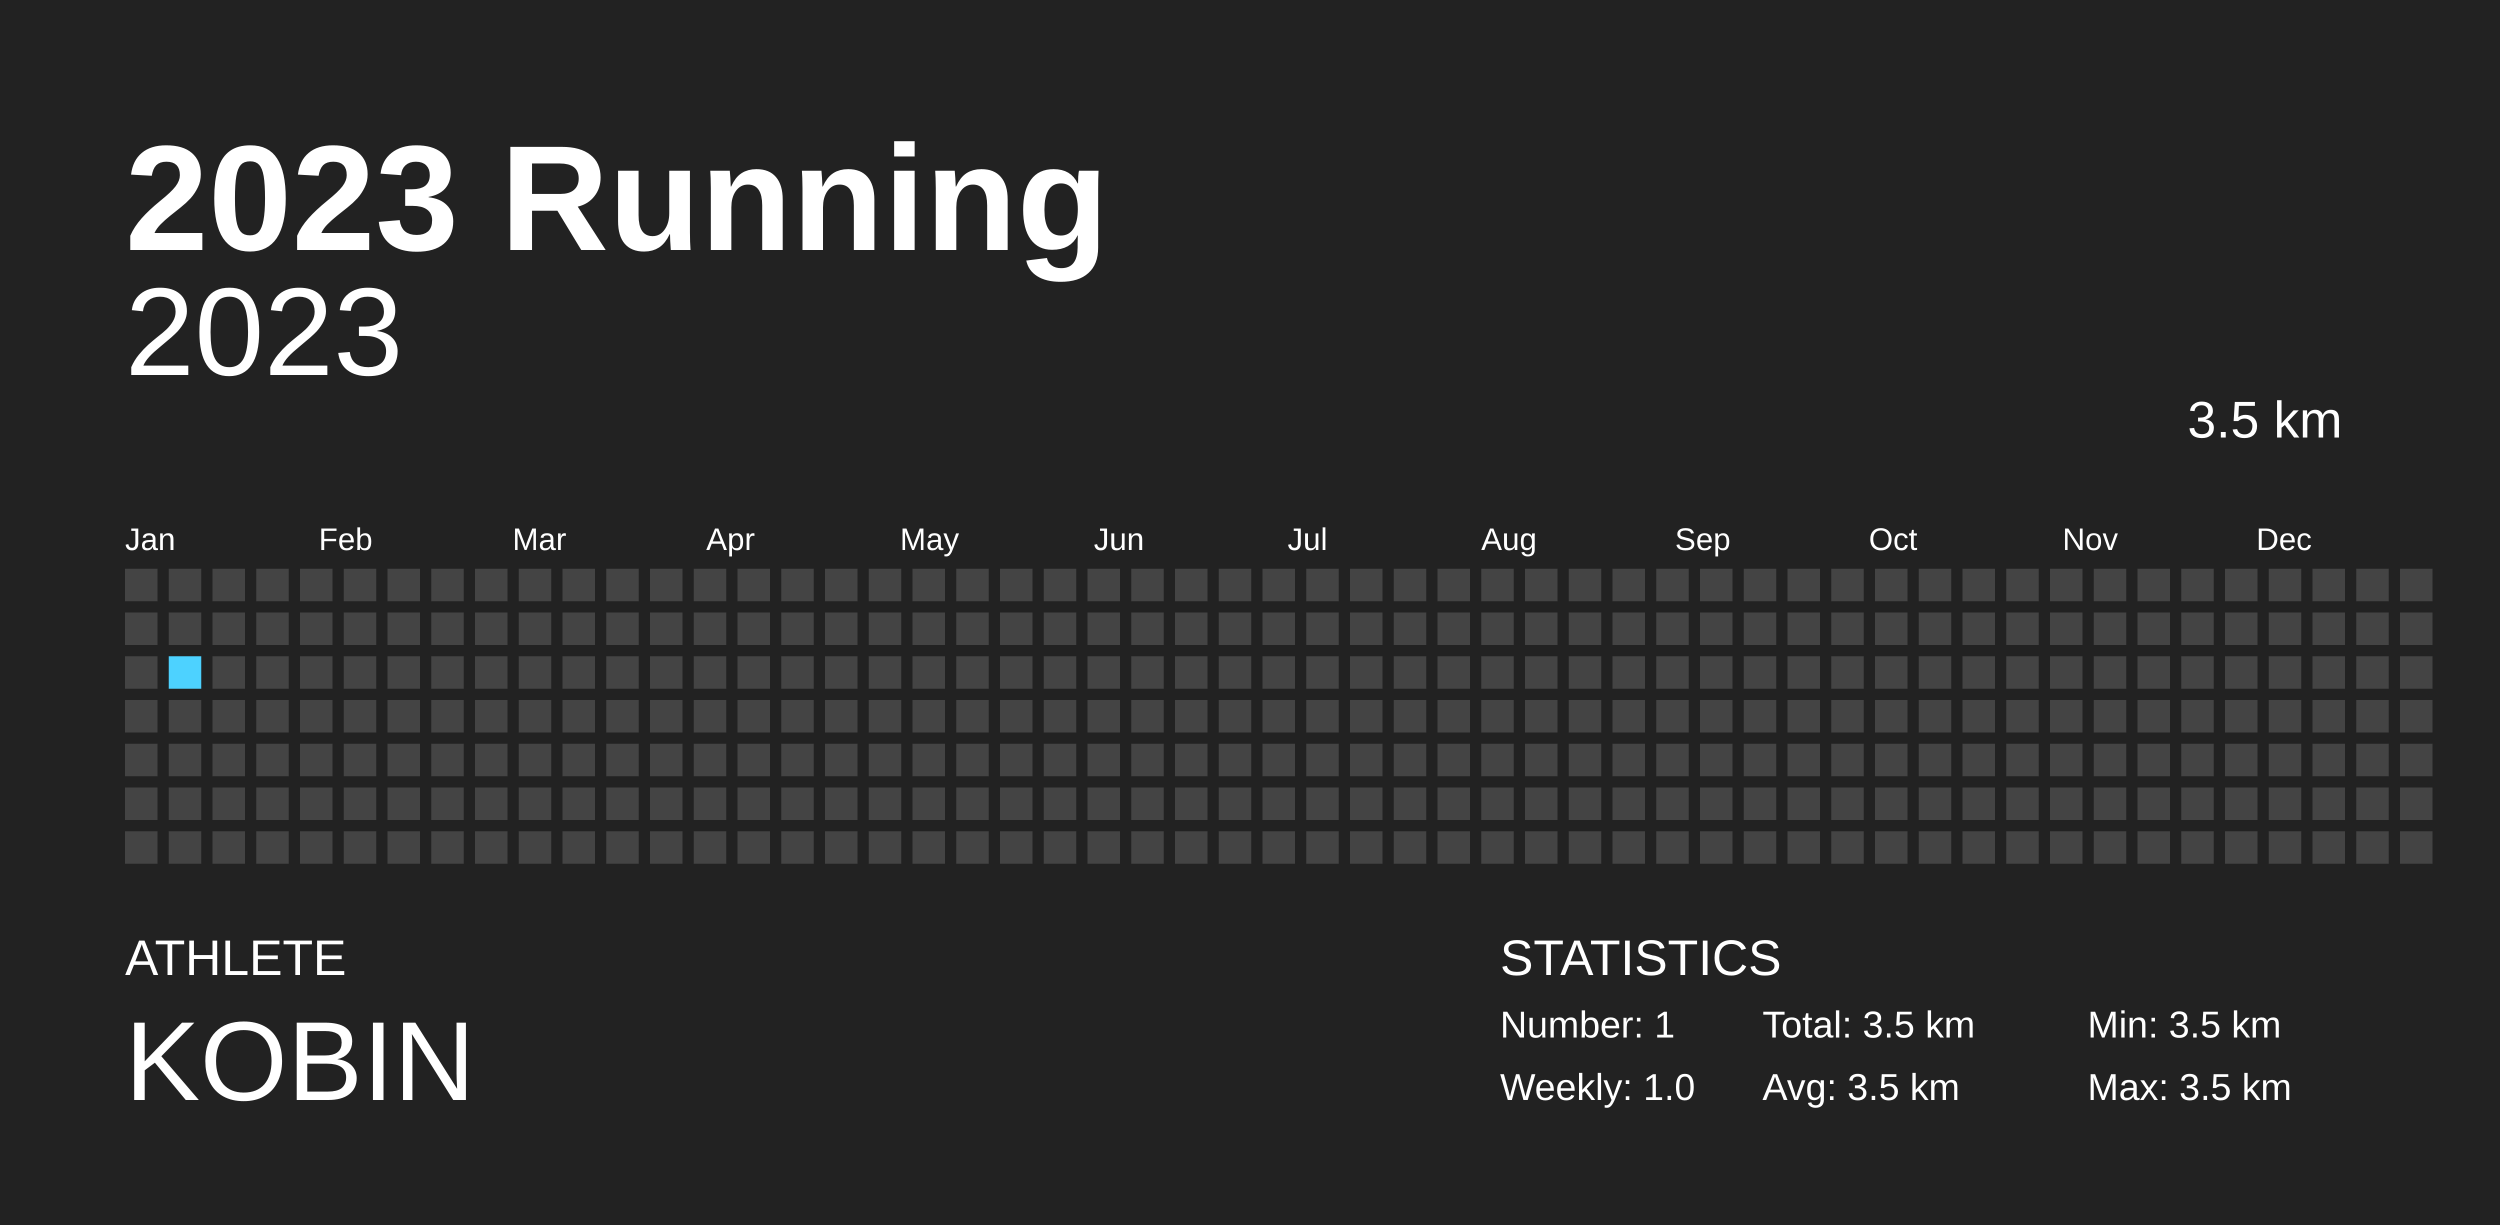
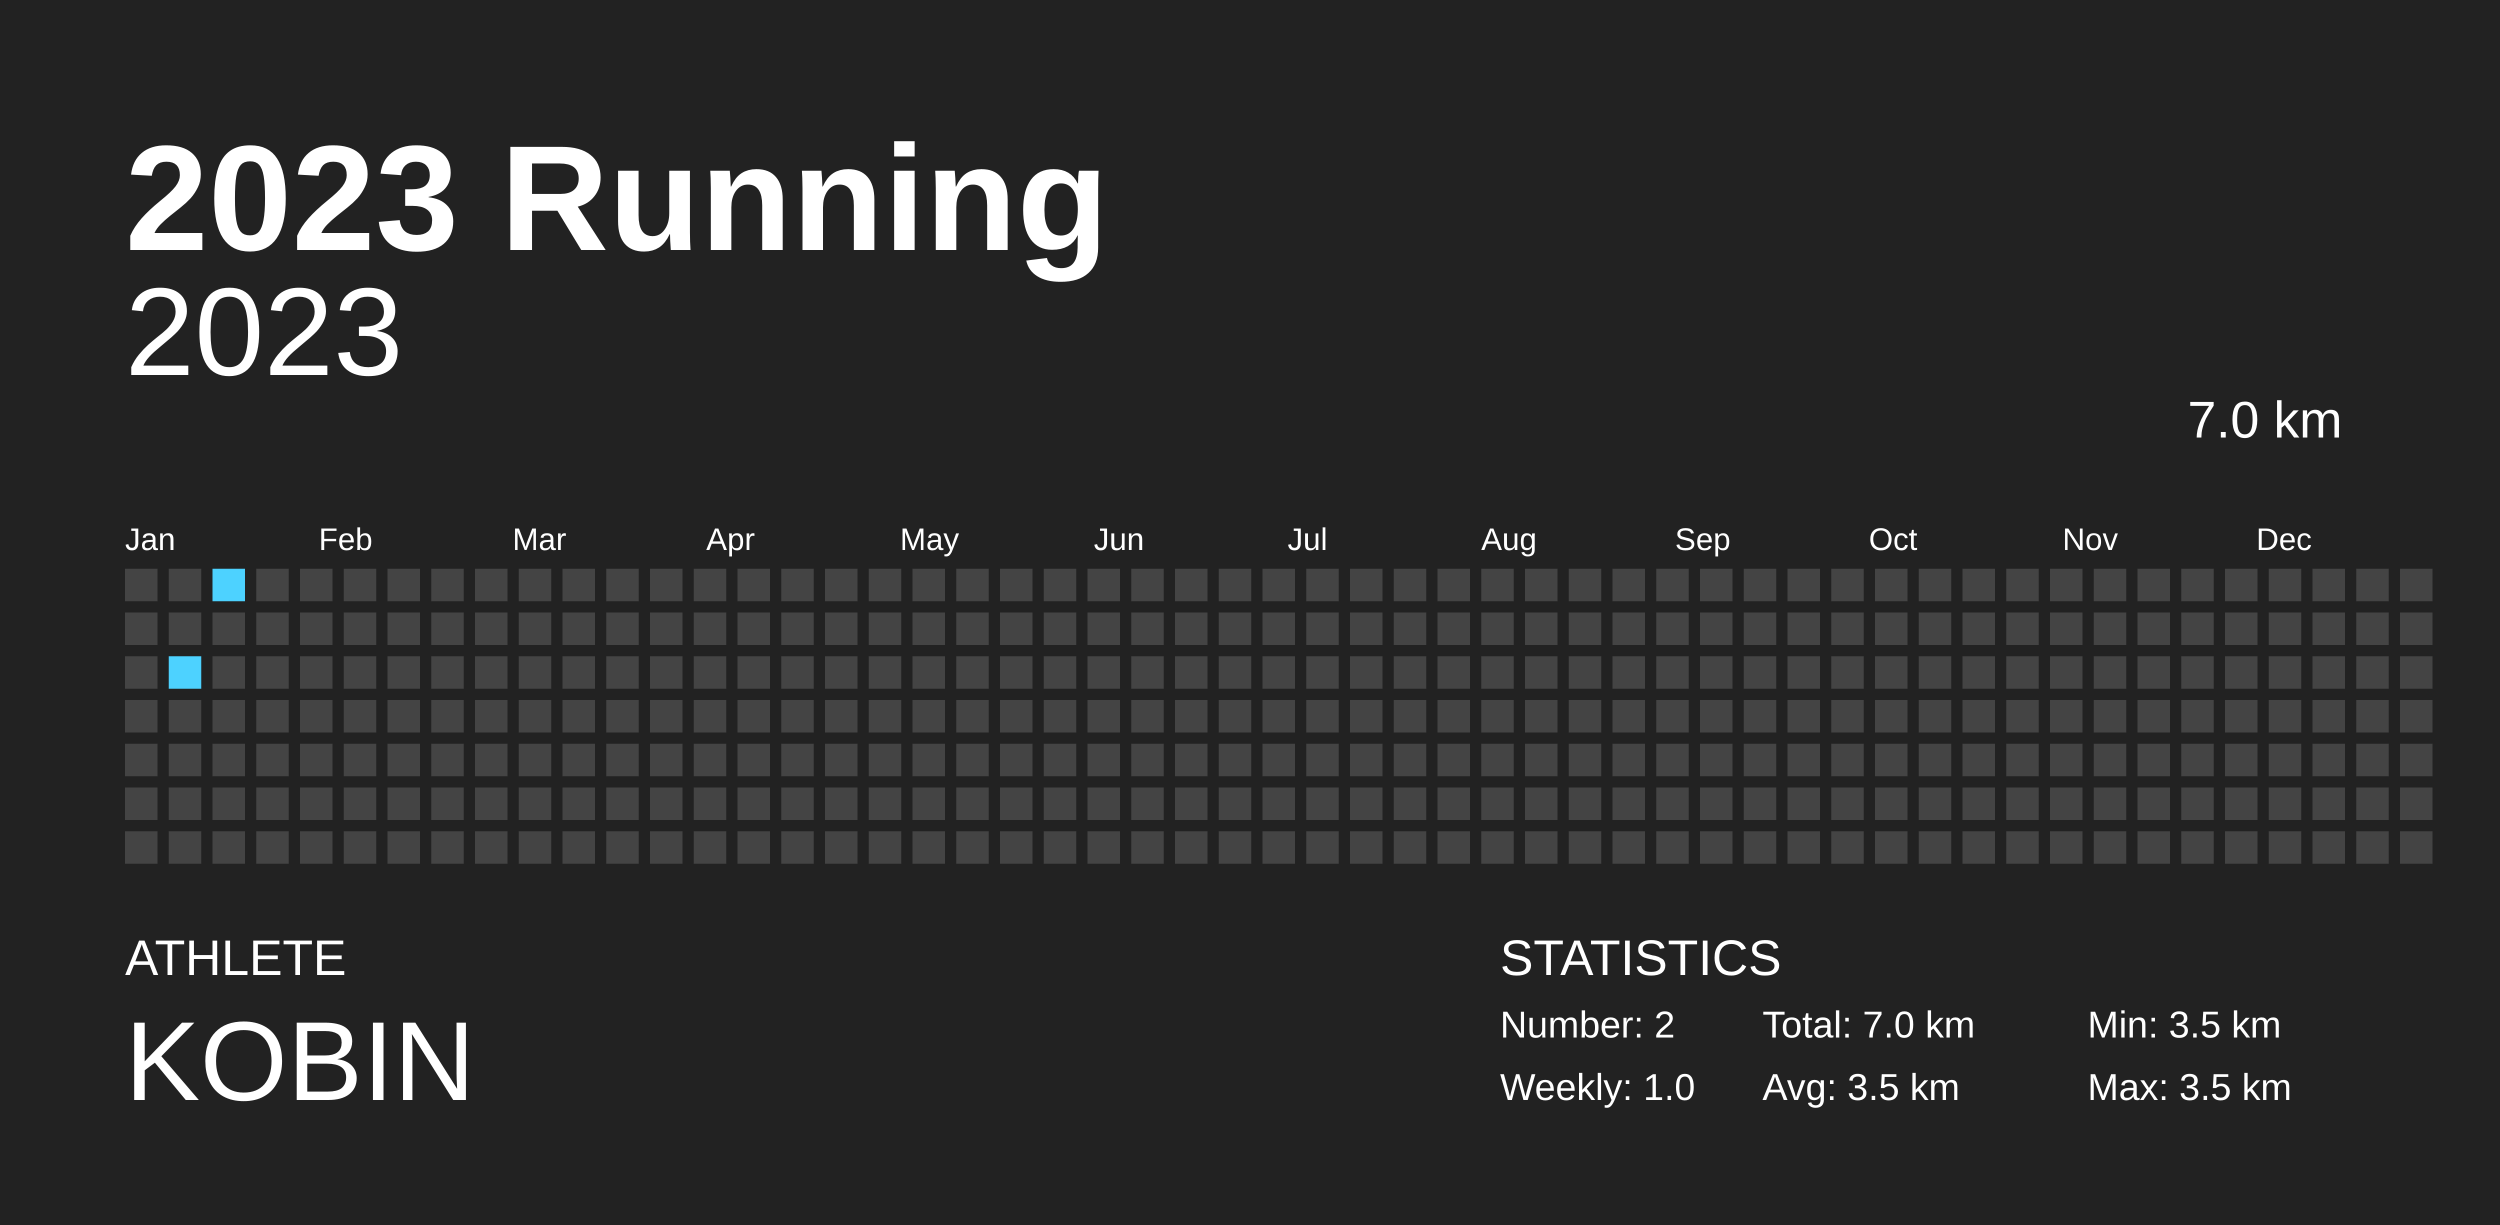
<svg xmlns="http://www.w3.org/2000/svg" baseProfile="full" height="98mm" version="1.1" viewBox="0,0,200,98" width="200mm">
  <defs />
  <rect fill="#222222" height="98" width="200" x="0" y="0" />
  <text fill="#FFFFFF" style="font-size:12px; font-family:Arial; font-weight:bold;" x="10" y="20">2023 Running</text>
  <text fill="#FFFFFF" style="font-size:4px; font-family:Arial" x="10" y="78">ATHLETE</text>
  <text fill="#FFFFFF" style="font-size:9px; font-family:Arial" x="10" y="88">KOBIN</text>
  <text fill="#FFFFFF" style="font-size:4px; font-family:Arial" x="120" y="78">STATISTICS</text>
-   <text fill="#FFFFFF" style="font-size:3px; font-family:Arial" x="120" y="83">Number: 1</text>
+   <text fill="#FFFFFF" style="font-size:3px; font-family:Arial" x="120" y="83">Number: 2</text>
  <text fill="#FFFFFF" style="font-size:3px; font-family:Arial" x="120" y="88">Weekly: 1.0</text>
-   <text fill="#FFFFFF" style="font-size:3px; font-family:Arial" x="141" y="83">Total: 3.5 km</text>
+   <text fill="#FFFFFF" style="font-size:3px; font-family:Arial" x="141" y="83">Total: 7.0 km</text>
  <text fill="#FFFFFF" style="font-size:3px; font-family:Arial" x="141" y="88">Avg: 3.5 km</text>
  <text fill="#FFFFFF" style="font-size:3px; font-family:Arial" x="167" y="83">Min: 3.5 km</text>
  <text fill="#FFFFFF" style="font-size:3px; font-family:Arial" x="167" y="88">Max: 3.5 km</text>
  <text alignment-baseline="hanging" fill="#FFFFFF" style="font-size:10.0px; font-family:Arial;" x="10" y="30">2023</text>
-   <text alignment-baseline="hanging" fill="#FFFFFF" style="font-size:4.125px; font-family:Arial;" x="175" y="35">3.5 km</text>
+   <text alignment-baseline="hanging" fill="#FFFFFF" style="font-size:4.125px; font-family:Arial;" x="175" y="35">7.0 km</text>
  <text fill="#FFFFFF" style="font-size:2.5px; font-family:Arial" x="10.0" y="44">Jan</text>
  <text fill="#FFFFFF" style="font-size:2.5px; font-family:Arial" x="25.5" y="44">Feb</text>
  <text fill="#FFFFFF" style="font-size:2.5px; font-family:Arial" x="41.0" y="44">Mar</text>
  <text fill="#FFFFFF" style="font-size:2.5px; font-family:Arial" x="56.5" y="44">Apr</text>
  <text fill="#FFFFFF" style="font-size:2.5px; font-family:Arial" x="72.0" y="44">May</text>
  <text fill="#FFFFFF" style="font-size:2.5px; font-family:Arial" x="87.5" y="44">Jun</text>
  <text fill="#FFFFFF" style="font-size:2.5px; font-family:Arial" x="103.0" y="44">Jul</text>
  <text fill="#FFFFFF" style="font-size:2.5px; font-family:Arial" x="118.5" y="44">Aug</text>
  <text fill="#FFFFFF" style="font-size:2.5px; font-family:Arial" x="134.0" y="44">Sep</text>
  <text fill="#FFFFFF" style="font-size:2.5px; font-family:Arial" x="149.5" y="44">Oct</text>
  <text fill="#FFFFFF" style="font-size:2.5px; font-family:Arial" x="165.0" y="44">Nov</text>
  <text fill="#FFFFFF" style="font-size:2.5px; font-family:Arial" x="180.5" y="44">Dec</text>
  <rect fill="#444444" height="2.6" width="2.6" x="10.0" y="45.5" />
  <rect fill="#444444" height="2.6" width="2.6" x="10.0" y="49.0" />
  <rect fill="#444444" height="2.6" width="2.6" x="10.0" y="52.5" />
  <rect fill="#444444" height="2.6" width="2.6" x="10.0" y="56.0" />
  <rect fill="#444444" height="2.6" width="2.6" x="10.0" y="59.5" />
  <rect fill="#444444" height="2.6" width="2.6" x="10.0" y="63.0" />
  <rect fill="#444444" height="2.6" width="2.6" x="10.0" y="66.5" />
  <rect fill="#444444" height="2.6" width="2.6" x="13.5" y="45.5" />
  <rect fill="#444444" height="2.6" width="2.6" x="13.5" y="49.0" />
-   <rect fill="#4DD2FF" height="2.6" width="2.6" x="13.5" y="52.5" />
+   <rect fill="#4dd2ff" height="2.6" width="2.6" x="13.5" y="52.5" />
  <rect fill="#444444" height="2.6" width="2.6" x="13.5" y="56.0" />
  <rect fill="#444444" height="2.6" width="2.6" x="13.5" y="59.5" />
  <rect fill="#444444" height="2.6" width="2.6" x="13.5" y="63.0" />
  <rect fill="#444444" height="2.6" width="2.6" x="13.5" y="66.5" />
-   <rect fill="#444444" height="2.6" width="2.6" x="17.0" y="45.5" />
+   <rect fill="#4dd2ff" height="2.6" width="2.6" x="17.0" y="45.5" />
  <rect fill="#444444" height="2.6" width="2.6" x="17.0" y="49.0" />
  <rect fill="#444444" height="2.6" width="2.6" x="17.0" y="52.5" />
  <rect fill="#444444" height="2.6" width="2.6" x="17.0" y="56.0" />
  <rect fill="#444444" height="2.6" width="2.6" x="17.0" y="59.5" />
  <rect fill="#444444" height="2.6" width="2.6" x="17.0" y="63.0" />
  <rect fill="#444444" height="2.6" width="2.6" x="17.0" y="66.5" />
  <rect fill="#444444" height="2.6" width="2.6" x="20.5" y="45.5" />
  <rect fill="#444444" height="2.6" width="2.6" x="20.5" y="49.0" />
  <rect fill="#444444" height="2.6" width="2.6" x="20.5" y="52.5" />
  <rect fill="#444444" height="2.6" width="2.6" x="20.5" y="56.0" />
  <rect fill="#444444" height="2.6" width="2.6" x="20.5" y="59.5" />
  <rect fill="#444444" height="2.6" width="2.6" x="20.5" y="63.0" />
  <rect fill="#444444" height="2.6" width="2.6" x="20.5" y="66.5" />
  <rect fill="#444444" height="2.6" width="2.6" x="24.0" y="45.5" />
  <rect fill="#444444" height="2.6" width="2.6" x="24.0" y="49.0" />
  <rect fill="#444444" height="2.6" width="2.6" x="24.0" y="52.5" />
  <rect fill="#444444" height="2.6" width="2.6" x="24.0" y="56.0" />
  <rect fill="#444444" height="2.6" width="2.6" x="24.0" y="59.5" />
  <rect fill="#444444" height="2.6" width="2.6" x="24.0" y="63.0" />
  <rect fill="#444444" height="2.6" width="2.6" x="24.0" y="66.5" />
  <rect fill="#444444" height="2.6" width="2.6" x="27.5" y="45.5" />
  <rect fill="#444444" height="2.6" width="2.6" x="27.5" y="49.0" />
  <rect fill="#444444" height="2.6" width="2.6" x="27.5" y="52.5" />
  <rect fill="#444444" height="2.6" width="2.6" x="27.5" y="56.0" />
  <rect fill="#444444" height="2.6" width="2.6" x="27.5" y="59.5" />
  <rect fill="#444444" height="2.6" width="2.6" x="27.5" y="63.0" />
  <rect fill="#444444" height="2.6" width="2.6" x="27.5" y="66.5" />
  <rect fill="#444444" height="2.6" width="2.6" x="31.0" y="45.5" />
  <rect fill="#444444" height="2.6" width="2.6" x="31.0" y="49.0" />
  <rect fill="#444444" height="2.6" width="2.6" x="31.0" y="52.5" />
  <rect fill="#444444" height="2.6" width="2.6" x="31.0" y="56.0" />
  <rect fill="#444444" height="2.6" width="2.6" x="31.0" y="59.5" />
  <rect fill="#444444" height="2.6" width="2.6" x="31.0" y="63.0" />
  <rect fill="#444444" height="2.6" width="2.6" x="31.0" y="66.5" />
  <rect fill="#444444" height="2.6" width="2.6" x="34.5" y="45.5" />
  <rect fill="#444444" height="2.6" width="2.6" x="34.5" y="49.0" />
  <rect fill="#444444" height="2.6" width="2.6" x="34.5" y="52.5" />
  <rect fill="#444444" height="2.6" width="2.6" x="34.5" y="56.0" />
  <rect fill="#444444" height="2.6" width="2.6" x="34.5" y="59.5" />
  <rect fill="#444444" height="2.6" width="2.6" x="34.5" y="63.0" />
  <rect fill="#444444" height="2.6" width="2.6" x="34.5" y="66.5" />
  <rect fill="#444444" height="2.6" width="2.6" x="38.0" y="45.5" />
  <rect fill="#444444" height="2.6" width="2.6" x="38.0" y="49.0" />
  <rect fill="#444444" height="2.6" width="2.6" x="38.0" y="52.5" />
  <rect fill="#444444" height="2.6" width="2.6" x="38.0" y="56.0" />
  <rect fill="#444444" height="2.6" width="2.6" x="38.0" y="59.5" />
  <rect fill="#444444" height="2.6" width="2.6" x="38.0" y="63.0" />
  <rect fill="#444444" height="2.6" width="2.6" x="38.0" y="66.5" />
  <rect fill="#444444" height="2.6" width="2.6" x="41.5" y="45.5" />
  <rect fill="#444444" height="2.6" width="2.6" x="41.5" y="49.0" />
  <rect fill="#444444" height="2.6" width="2.6" x="41.5" y="52.5" />
  <rect fill="#444444" height="2.6" width="2.6" x="41.5" y="56.0" />
  <rect fill="#444444" height="2.6" width="2.6" x="41.5" y="59.5" />
  <rect fill="#444444" height="2.6" width="2.6" x="41.5" y="63.0" />
  <rect fill="#444444" height="2.6" width="2.6" x="41.5" y="66.5" />
  <rect fill="#444444" height="2.6" width="2.6" x="45.0" y="45.5" />
  <rect fill="#444444" height="2.6" width="2.6" x="45.0" y="49.0" />
  <rect fill="#444444" height="2.6" width="2.6" x="45.0" y="52.5" />
  <rect fill="#444444" height="2.6" width="2.6" x="45.0" y="56.0" />
  <rect fill="#444444" height="2.6" width="2.6" x="45.0" y="59.5" />
  <rect fill="#444444" height="2.6" width="2.6" x="45.0" y="63.0" />
  <rect fill="#444444" height="2.6" width="2.6" x="45.0" y="66.5" />
  <rect fill="#444444" height="2.6" width="2.6" x="48.5" y="45.5" />
  <rect fill="#444444" height="2.6" width="2.6" x="48.5" y="49.0" />
  <rect fill="#444444" height="2.6" width="2.6" x="48.5" y="52.5" />
  <rect fill="#444444" height="2.6" width="2.6" x="48.5" y="56.0" />
  <rect fill="#444444" height="2.6" width="2.6" x="48.5" y="59.5" />
  <rect fill="#444444" height="2.6" width="2.6" x="48.5" y="63.0" />
  <rect fill="#444444" height="2.6" width="2.6" x="48.5" y="66.5" />
  <rect fill="#444444" height="2.6" width="2.6" x="52.0" y="45.5" />
  <rect fill="#444444" height="2.6" width="2.6" x="52.0" y="49.0" />
  <rect fill="#444444" height="2.6" width="2.6" x="52.0" y="52.5" />
  <rect fill="#444444" height="2.6" width="2.6" x="52.0" y="56.0" />
  <rect fill="#444444" height="2.6" width="2.6" x="52.0" y="59.5" />
  <rect fill="#444444" height="2.6" width="2.6" x="52.0" y="63.0" />
  <rect fill="#444444" height="2.6" width="2.6" x="52.0" y="66.5" />
  <rect fill="#444444" height="2.6" width="2.6" x="55.5" y="45.5" />
  <rect fill="#444444" height="2.6" width="2.6" x="55.5" y="49.0" />
  <rect fill="#444444" height="2.6" width="2.6" x="55.5" y="52.5" />
  <rect fill="#444444" height="2.6" width="2.6" x="55.5" y="56.0" />
  <rect fill="#444444" height="2.6" width="2.6" x="55.5" y="59.5" />
  <rect fill="#444444" height="2.6" width="2.6" x="55.5" y="63.0" />
  <rect fill="#444444" height="2.6" width="2.6" x="55.5" y="66.5" />
  <rect fill="#444444" height="2.6" width="2.6" x="59.0" y="45.5" />
  <rect fill="#444444" height="2.6" width="2.6" x="59.0" y="49.0" />
  <rect fill="#444444" height="2.6" width="2.6" x="59.0" y="52.5" />
  <rect fill="#444444" height="2.6" width="2.6" x="59.0" y="56.0" />
  <rect fill="#444444" height="2.6" width="2.6" x="59.0" y="59.5" />
  <rect fill="#444444" height="2.6" width="2.6" x="59.0" y="63.0" />
  <rect fill="#444444" height="2.6" width="2.6" x="59.0" y="66.5" />
  <rect fill="#444444" height="2.6" width="2.6" x="62.5" y="45.5" />
  <rect fill="#444444" height="2.6" width="2.6" x="62.5" y="49.0" />
  <rect fill="#444444" height="2.6" width="2.6" x="62.5" y="52.5" />
  <rect fill="#444444" height="2.6" width="2.6" x="62.5" y="56.0" />
  <rect fill="#444444" height="2.6" width="2.6" x="62.5" y="59.5" />
  <rect fill="#444444" height="2.6" width="2.6" x="62.5" y="63.0" />
  <rect fill="#444444" height="2.6" width="2.6" x="62.5" y="66.5" />
  <rect fill="#444444" height="2.6" width="2.6" x="66.0" y="45.5" />
  <rect fill="#444444" height="2.6" width="2.6" x="66.0" y="49.0" />
  <rect fill="#444444" height="2.6" width="2.6" x="66.0" y="52.5" />
  <rect fill="#444444" height="2.6" width="2.6" x="66.0" y="56.0" />
  <rect fill="#444444" height="2.6" width="2.6" x="66.0" y="59.5" />
  <rect fill="#444444" height="2.6" width="2.6" x="66.0" y="63.0" />
  <rect fill="#444444" height="2.6" width="2.6" x="66.0" y="66.5" />
  <rect fill="#444444" height="2.6" width="2.6" x="69.5" y="45.5" />
  <rect fill="#444444" height="2.6" width="2.6" x="69.5" y="49.0" />
  <rect fill="#444444" height="2.6" width="2.6" x="69.5" y="52.5" />
  <rect fill="#444444" height="2.6" width="2.6" x="69.5" y="56.0" />
  <rect fill="#444444" height="2.6" width="2.6" x="69.5" y="59.5" />
  <rect fill="#444444" height="2.6" width="2.6" x="69.5" y="63.0" />
  <rect fill="#444444" height="2.6" width="2.6" x="69.5" y="66.5" />
  <rect fill="#444444" height="2.6" width="2.6" x="73.0" y="45.5" />
  <rect fill="#444444" height="2.6" width="2.6" x="73.0" y="49.0" />
  <rect fill="#444444" height="2.6" width="2.6" x="73.0" y="52.5" />
  <rect fill="#444444" height="2.6" width="2.6" x="73.0" y="56.0" />
  <rect fill="#444444" height="2.6" width="2.6" x="73.0" y="59.5" />
  <rect fill="#444444" height="2.6" width="2.6" x="73.0" y="63.0" />
  <rect fill="#444444" height="2.6" width="2.6" x="73.0" y="66.5" />
  <rect fill="#444444" height="2.6" width="2.6" x="76.5" y="45.5" />
  <rect fill="#444444" height="2.6" width="2.6" x="76.5" y="49.0" />
  <rect fill="#444444" height="2.6" width="2.6" x="76.5" y="52.5" />
  <rect fill="#444444" height="2.6" width="2.6" x="76.5" y="56.0" />
  <rect fill="#444444" height="2.6" width="2.6" x="76.5" y="59.5" />
  <rect fill="#444444" height="2.6" width="2.6" x="76.5" y="63.0" />
  <rect fill="#444444" height="2.6" width="2.6" x="76.5" y="66.5" />
  <rect fill="#444444" height="2.6" width="2.6" x="80.0" y="45.5" />
  <rect fill="#444444" height="2.6" width="2.6" x="80.0" y="49.0" />
  <rect fill="#444444" height="2.6" width="2.6" x="80.0" y="52.5" />
  <rect fill="#444444" height="2.6" width="2.6" x="80.0" y="56.0" />
  <rect fill="#444444" height="2.6" width="2.6" x="80.0" y="59.5" />
  <rect fill="#444444" height="2.6" width="2.6" x="80.0" y="63.0" />
  <rect fill="#444444" height="2.6" width="2.6" x="80.0" y="66.5" />
  <rect fill="#444444" height="2.6" width="2.6" x="83.5" y="45.5" />
  <rect fill="#444444" height="2.6" width="2.6" x="83.5" y="49.0" />
  <rect fill="#444444" height="2.6" width="2.6" x="83.5" y="52.5" />
  <rect fill="#444444" height="2.6" width="2.6" x="83.5" y="56.0" />
  <rect fill="#444444" height="2.6" width="2.6" x="83.5" y="59.5" />
  <rect fill="#444444" height="2.6" width="2.6" x="83.5" y="63.0" />
  <rect fill="#444444" height="2.6" width="2.6" x="83.5" y="66.5" />
  <rect fill="#444444" height="2.6" width="2.6" x="87.0" y="45.5" />
  <rect fill="#444444" height="2.6" width="2.6" x="87.0" y="49.0" />
  <rect fill="#444444" height="2.6" width="2.6" x="87.0" y="52.5" />
  <rect fill="#444444" height="2.6" width="2.6" x="87.0" y="56.0" />
  <rect fill="#444444" height="2.6" width="2.6" x="87.0" y="59.5" />
  <rect fill="#444444" height="2.6" width="2.6" x="87.0" y="63.0" />
  <rect fill="#444444" height="2.6" width="2.6" x="87.0" y="66.5" />
  <rect fill="#444444" height="2.6" width="2.6" x="90.5" y="45.5" />
  <rect fill="#444444" height="2.6" width="2.6" x="90.5" y="49.0" />
  <rect fill="#444444" height="2.6" width="2.6" x="90.5" y="52.5" />
  <rect fill="#444444" height="2.6" width="2.6" x="90.5" y="56.0" />
  <rect fill="#444444" height="2.6" width="2.6" x="90.5" y="59.5" />
  <rect fill="#444444" height="2.6" width="2.6" x="90.5" y="63.0" />
  <rect fill="#444444" height="2.6" width="2.6" x="90.5" y="66.5" />
  <rect fill="#444444" height="2.6" width="2.6" x="94.0" y="45.5" />
  <rect fill="#444444" height="2.6" width="2.6" x="94.0" y="49.0" />
  <rect fill="#444444" height="2.6" width="2.6" x="94.0" y="52.5" />
  <rect fill="#444444" height="2.6" width="2.6" x="94.0" y="56.0" />
  <rect fill="#444444" height="2.6" width="2.6" x="94.0" y="59.5" />
  <rect fill="#444444" height="2.6" width="2.6" x="94.0" y="63.0" />
  <rect fill="#444444" height="2.6" width="2.6" x="94.0" y="66.5" />
  <rect fill="#444444" height="2.6" width="2.6" x="97.5" y="45.5" />
  <rect fill="#444444" height="2.6" width="2.6" x="97.5" y="49.0" />
  <rect fill="#444444" height="2.6" width="2.6" x="97.5" y="52.5" />
  <rect fill="#444444" height="2.6" width="2.6" x="97.5" y="56.0" />
  <rect fill="#444444" height="2.6" width="2.6" x="97.5" y="59.5" />
  <rect fill="#444444" height="2.6" width="2.6" x="97.5" y="63.0" />
  <rect fill="#444444" height="2.6" width="2.6" x="97.5" y="66.5" />
  <rect fill="#444444" height="2.6" width="2.6" x="101.0" y="45.5" />
  <rect fill="#444444" height="2.6" width="2.6" x="101.0" y="49.0" />
  <rect fill="#444444" height="2.6" width="2.6" x="101.0" y="52.5" />
  <rect fill="#444444" height="2.6" width="2.6" x="101.0" y="56.0" />
  <rect fill="#444444" height="2.6" width="2.6" x="101.0" y="59.5" />
  <rect fill="#444444" height="2.6" width="2.6" x="101.0" y="63.0" />
  <rect fill="#444444" height="2.6" width="2.6" x="101.0" y="66.5" />
  <rect fill="#444444" height="2.6" width="2.6" x="104.5" y="45.5" />
  <rect fill="#444444" height="2.6" width="2.6" x="104.5" y="49.0" />
  <rect fill="#444444" height="2.6" width="2.6" x="104.5" y="52.5" />
  <rect fill="#444444" height="2.6" width="2.6" x="104.5" y="56.0" />
  <rect fill="#444444" height="2.6" width="2.6" x="104.5" y="59.5" />
  <rect fill="#444444" height="2.6" width="2.6" x="104.5" y="63.0" />
  <rect fill="#444444" height="2.6" width="2.6" x="104.5" y="66.5" />
  <rect fill="#444444" height="2.6" width="2.6" x="108.0" y="45.5" />
  <rect fill="#444444" height="2.6" width="2.6" x="108.0" y="49.0" />
  <rect fill="#444444" height="2.6" width="2.6" x="108.0" y="52.5" />
  <rect fill="#444444" height="2.6" width="2.6" x="108.0" y="56.0" />
  <rect fill="#444444" height="2.6" width="2.6" x="108.0" y="59.5" />
  <rect fill="#444444" height="2.6" width="2.6" x="108.0" y="63.0" />
  <rect fill="#444444" height="2.6" width="2.6" x="108.0" y="66.5" />
  <rect fill="#444444" height="2.6" width="2.6" x="111.5" y="45.5" />
  <rect fill="#444444" height="2.6" width="2.6" x="111.5" y="49.0" />
  <rect fill="#444444" height="2.6" width="2.6" x="111.5" y="52.5" />
  <rect fill="#444444" height="2.6" width="2.6" x="111.5" y="56.0" />
  <rect fill="#444444" height="2.6" width="2.6" x="111.5" y="59.5" />
  <rect fill="#444444" height="2.6" width="2.6" x="111.5" y="63.0" />
  <rect fill="#444444" height="2.6" width="2.6" x="111.5" y="66.5" />
  <rect fill="#444444" height="2.6" width="2.6" x="115.0" y="45.5" />
  <rect fill="#444444" height="2.6" width="2.6" x="115.0" y="49.0" />
  <rect fill="#444444" height="2.6" width="2.6" x="115.0" y="52.5" />
  <rect fill="#444444" height="2.6" width="2.6" x="115.0" y="56.0" />
  <rect fill="#444444" height="2.6" width="2.6" x="115.0" y="59.5" />
  <rect fill="#444444" height="2.6" width="2.6" x="115.0" y="63.0" />
  <rect fill="#444444" height="2.6" width="2.6" x="115.0" y="66.5" />
  <rect fill="#444444" height="2.6" width="2.6" x="118.5" y="45.5" />
  <rect fill="#444444" height="2.6" width="2.6" x="118.5" y="49.0" />
  <rect fill="#444444" height="2.6" width="2.6" x="118.5" y="52.5" />
  <rect fill="#444444" height="2.6" width="2.6" x="118.5" y="56.0" />
  <rect fill="#444444" height="2.6" width="2.6" x="118.5" y="59.5" />
  <rect fill="#444444" height="2.6" width="2.6" x="118.5" y="63.0" />
  <rect fill="#444444" height="2.6" width="2.6" x="118.5" y="66.5" />
  <rect fill="#444444" height="2.6" width="2.6" x="122.0" y="45.5" />
  <rect fill="#444444" height="2.6" width="2.6" x="122.0" y="49.0" />
  <rect fill="#444444" height="2.6" width="2.6" x="122.0" y="52.5" />
  <rect fill="#444444" height="2.6" width="2.6" x="122.0" y="56.0" />
  <rect fill="#444444" height="2.6" width="2.6" x="122.0" y="59.5" />
  <rect fill="#444444" height="2.6" width="2.6" x="122.0" y="63.0" />
  <rect fill="#444444" height="2.6" width="2.6" x="122.0" y="66.5" />
  <rect fill="#444444" height="2.6" width="2.6" x="125.5" y="45.5" />
  <rect fill="#444444" height="2.6" width="2.6" x="125.5" y="49.0" />
  <rect fill="#444444" height="2.6" width="2.6" x="125.5" y="52.5" />
  <rect fill="#444444" height="2.6" width="2.6" x="125.5" y="56.0" />
  <rect fill="#444444" height="2.6" width="2.6" x="125.5" y="59.5" />
  <rect fill="#444444" height="2.6" width="2.6" x="125.5" y="63.0" />
  <rect fill="#444444" height="2.6" width="2.6" x="125.5" y="66.5" />
  <rect fill="#444444" height="2.6" width="2.6" x="129.0" y="45.5" />
  <rect fill="#444444" height="2.6" width="2.6" x="129.0" y="49.0" />
  <rect fill="#444444" height="2.6" width="2.6" x="129.0" y="52.5" />
  <rect fill="#444444" height="2.6" width="2.6" x="129.0" y="56.0" />
  <rect fill="#444444" height="2.6" width="2.6" x="129.0" y="59.5" />
  <rect fill="#444444" height="2.6" width="2.6" x="129.0" y="63.0" />
  <rect fill="#444444" height="2.6" width="2.6" x="129.0" y="66.5" />
  <rect fill="#444444" height="2.6" width="2.6" x="132.5" y="45.5" />
  <rect fill="#444444" height="2.6" width="2.6" x="132.5" y="49.0" />
  <rect fill="#444444" height="2.6" width="2.6" x="132.5" y="52.5" />
  <rect fill="#444444" height="2.6" width="2.6" x="132.5" y="56.0" />
  <rect fill="#444444" height="2.6" width="2.6" x="132.5" y="59.5" />
  <rect fill="#444444" height="2.6" width="2.6" x="132.5" y="63.0" />
  <rect fill="#444444" height="2.6" width="2.6" x="132.5" y="66.5" />
  <rect fill="#444444" height="2.6" width="2.6" x="136.0" y="45.5" />
  <rect fill="#444444" height="2.6" width="2.6" x="136.0" y="49.0" />
  <rect fill="#444444" height="2.6" width="2.6" x="136.0" y="52.5" />
  <rect fill="#444444" height="2.6" width="2.6" x="136.0" y="56.0" />
  <rect fill="#444444" height="2.6" width="2.6" x="136.0" y="59.5" />
  <rect fill="#444444" height="2.6" width="2.6" x="136.0" y="63.0" />
  <rect fill="#444444" height="2.6" width="2.6" x="136.0" y="66.5" />
  <rect fill="#444444" height="2.6" width="2.6" x="139.5" y="45.5" />
  <rect fill="#444444" height="2.6" width="2.6" x="139.5" y="49.0" />
  <rect fill="#444444" height="2.6" width="2.6" x="139.5" y="52.5" />
  <rect fill="#444444" height="2.6" width="2.6" x="139.5" y="56.0" />
  <rect fill="#444444" height="2.6" width="2.6" x="139.5" y="59.5" />
  <rect fill="#444444" height="2.6" width="2.6" x="139.5" y="63.0" />
  <rect fill="#444444" height="2.6" width="2.6" x="139.5" y="66.5" />
  <rect fill="#444444" height="2.6" width="2.6" x="143.0" y="45.5" />
  <rect fill="#444444" height="2.6" width="2.6" x="143.0" y="49.0" />
  <rect fill="#444444" height="2.6" width="2.6" x="143.0" y="52.5" />
  <rect fill="#444444" height="2.6" width="2.6" x="143.0" y="56.0" />
  <rect fill="#444444" height="2.6" width="2.6" x="143.0" y="59.5" />
  <rect fill="#444444" height="2.6" width="2.6" x="143.0" y="63.0" />
  <rect fill="#444444" height="2.6" width="2.6" x="143.0" y="66.5" />
  <rect fill="#444444" height="2.6" width="2.6" x="146.5" y="45.5" />
  <rect fill="#444444" height="2.6" width="2.6" x="146.5" y="49.0" />
  <rect fill="#444444" height="2.6" width="2.6" x="146.5" y="52.5" />
  <rect fill="#444444" height="2.6" width="2.6" x="146.5" y="56.0" />
  <rect fill="#444444" height="2.6" width="2.6" x="146.5" y="59.5" />
  <rect fill="#444444" height="2.6" width="2.6" x="146.5" y="63.0" />
  <rect fill="#444444" height="2.6" width="2.6" x="146.5" y="66.5" />
  <rect fill="#444444" height="2.6" width="2.6" x="150.0" y="45.5" />
  <rect fill="#444444" height="2.6" width="2.6" x="150.0" y="49.0" />
  <rect fill="#444444" height="2.6" width="2.6" x="150.0" y="52.5" />
  <rect fill="#444444" height="2.6" width="2.6" x="150.0" y="56.0" />
  <rect fill="#444444" height="2.6" width="2.6" x="150.0" y="59.5" />
  <rect fill="#444444" height="2.6" width="2.6" x="150.0" y="63.0" />
  <rect fill="#444444" height="2.6" width="2.6" x="150.0" y="66.5" />
  <rect fill="#444444" height="2.6" width="2.6" x="153.5" y="45.5" />
  <rect fill="#444444" height="2.6" width="2.6" x="153.5" y="49.0" />
  <rect fill="#444444" height="2.6" width="2.6" x="153.5" y="52.5" />
  <rect fill="#444444" height="2.6" width="2.6" x="153.5" y="56.0" />
  <rect fill="#444444" height="2.6" width="2.6" x="153.5" y="59.5" />
  <rect fill="#444444" height="2.6" width="2.6" x="153.5" y="63.0" />
  <rect fill="#444444" height="2.6" width="2.6" x="153.5" y="66.5" />
  <rect fill="#444444" height="2.6" width="2.6" x="157.0" y="45.5" />
  <rect fill="#444444" height="2.6" width="2.6" x="157.0" y="49.0" />
  <rect fill="#444444" height="2.6" width="2.6" x="157.0" y="52.5" />
  <rect fill="#444444" height="2.6" width="2.6" x="157.0" y="56.0" />
  <rect fill="#444444" height="2.6" width="2.6" x="157.0" y="59.5" />
  <rect fill="#444444" height="2.6" width="2.6" x="157.0" y="63.0" />
  <rect fill="#444444" height="2.6" width="2.6" x="157.0" y="66.5" />
  <rect fill="#444444" height="2.6" width="2.6" x="160.5" y="45.5" />
  <rect fill="#444444" height="2.6" width="2.6" x="160.5" y="49.0" />
  <rect fill="#444444" height="2.6" width="2.6" x="160.5" y="52.5" />
  <rect fill="#444444" height="2.6" width="2.6" x="160.5" y="56.0" />
  <rect fill="#444444" height="2.6" width="2.6" x="160.5" y="59.5" />
  <rect fill="#444444" height="2.6" width="2.6" x="160.5" y="63.0" />
  <rect fill="#444444" height="2.6" width="2.6" x="160.5" y="66.5" />
  <rect fill="#444444" height="2.6" width="2.6" x="164.0" y="45.5" />
  <rect fill="#444444" height="2.6" width="2.6" x="164.0" y="49.0" />
  <rect fill="#444444" height="2.6" width="2.6" x="164.0" y="52.5" />
  <rect fill="#444444" height="2.6" width="2.6" x="164.0" y="56.0" />
  <rect fill="#444444" height="2.6" width="2.6" x="164.0" y="59.5" />
  <rect fill="#444444" height="2.6" width="2.6" x="164.0" y="63.0" />
  <rect fill="#444444" height="2.6" width="2.6" x="164.0" y="66.5" />
  <rect fill="#444444" height="2.6" width="2.6" x="167.5" y="45.5" />
  <rect fill="#444444" height="2.6" width="2.6" x="167.5" y="49.0" />
  <rect fill="#444444" height="2.6" width="2.6" x="167.5" y="52.5" />
  <rect fill="#444444" height="2.6" width="2.6" x="167.5" y="56.0" />
  <rect fill="#444444" height="2.6" width="2.6" x="167.5" y="59.5" />
  <rect fill="#444444" height="2.6" width="2.6" x="167.5" y="63.0" />
  <rect fill="#444444" height="2.6" width="2.6" x="167.5" y="66.5" />
  <rect fill="#444444" height="2.6" width="2.6" x="171.0" y="45.5" />
  <rect fill="#444444" height="2.6" width="2.6" x="171.0" y="49.0" />
  <rect fill="#444444" height="2.6" width="2.6" x="171.0" y="52.5" />
  <rect fill="#444444" height="2.6" width="2.6" x="171.0" y="56.0" />
  <rect fill="#444444" height="2.6" width="2.6" x="171.0" y="59.5" />
  <rect fill="#444444" height="2.6" width="2.6" x="171.0" y="63.0" />
  <rect fill="#444444" height="2.6" width="2.6" x="171.0" y="66.5" />
  <rect fill="#444444" height="2.6" width="2.6" x="174.5" y="45.5" />
  <rect fill="#444444" height="2.6" width="2.6" x="174.5" y="49.0" />
  <rect fill="#444444" height="2.6" width="2.6" x="174.5" y="52.5" />
  <rect fill="#444444" height="2.6" width="2.6" x="174.5" y="56.0" />
  <rect fill="#444444" height="2.6" width="2.6" x="174.5" y="59.5" />
  <rect fill="#444444" height="2.6" width="2.6" x="174.5" y="63.0" />
  <rect fill="#444444" height="2.6" width="2.6" x="174.5" y="66.5" />
  <rect fill="#444444" height="2.6" width="2.6" x="178.0" y="45.5" />
  <rect fill="#444444" height="2.6" width="2.6" x="178.0" y="49.0" />
  <rect fill="#444444" height="2.6" width="2.6" x="178.0" y="52.5" />
  <rect fill="#444444" height="2.6" width="2.6" x="178.0" y="56.0" />
  <rect fill="#444444" height="2.6" width="2.6" x="178.0" y="59.5" />
  <rect fill="#444444" height="2.6" width="2.6" x="178.0" y="63.0" />
  <rect fill="#444444" height="2.6" width="2.6" x="178.0" y="66.5" />
  <rect fill="#444444" height="2.6" width="2.6" x="181.5" y="45.5" />
  <rect fill="#444444" height="2.6" width="2.6" x="181.5" y="49.0" />
  <rect fill="#444444" height="2.6" width="2.6" x="181.5" y="52.5" />
  <rect fill="#444444" height="2.6" width="2.6" x="181.5" y="56.0" />
  <rect fill="#444444" height="2.6" width="2.6" x="181.5" y="59.5" />
  <rect fill="#444444" height="2.6" width="2.6" x="181.5" y="63.0" />
  <rect fill="#444444" height="2.6" width="2.6" x="181.5" y="66.5" />
  <rect fill="#444444" height="2.6" width="2.6" x="185.0" y="45.5" />
  <rect fill="#444444" height="2.6" width="2.6" x="185.0" y="49.0" />
  <rect fill="#444444" height="2.6" width="2.6" x="185.0" y="52.5" />
  <rect fill="#444444" height="2.6" width="2.6" x="185.0" y="56.0" />
  <rect fill="#444444" height="2.6" width="2.6" x="185.0" y="59.5" />
  <rect fill="#444444" height="2.6" width="2.6" x="185.0" y="63.0" />
  <rect fill="#444444" height="2.6" width="2.6" x="185.0" y="66.5" />
  <rect fill="#444444" height="2.6" width="2.6" x="188.5" y="45.5" />
  <rect fill="#444444" height="2.6" width="2.6" x="188.5" y="49.0" />
  <rect fill="#444444" height="2.6" width="2.6" x="188.5" y="52.5" />
  <rect fill="#444444" height="2.6" width="2.6" x="188.5" y="56.0" />
  <rect fill="#444444" height="2.6" width="2.6" x="188.5" y="59.5" />
  <rect fill="#444444" height="2.6" width="2.6" x="188.5" y="63.0" />
  <rect fill="#444444" height="2.6" width="2.6" x="188.5" y="66.5" />
  <rect fill="#444444" height="2.6" width="2.6" x="192.0" y="45.5" />
  <rect fill="#444444" height="2.6" width="2.6" x="192.0" y="49.0" />
  <rect fill="#444444" height="2.6" width="2.6" x="192.0" y="52.5" />
  <rect fill="#444444" height="2.6" width="2.6" x="192.0" y="56.0" />
  <rect fill="#444444" height="2.6" width="2.6" x="192.0" y="59.5" />
  <rect fill="#444444" height="2.6" width="2.6" x="192.0" y="63.0" />
  <rect fill="#444444" height="2.6" width="2.6" x="192.0" y="66.5" />
</svg>
